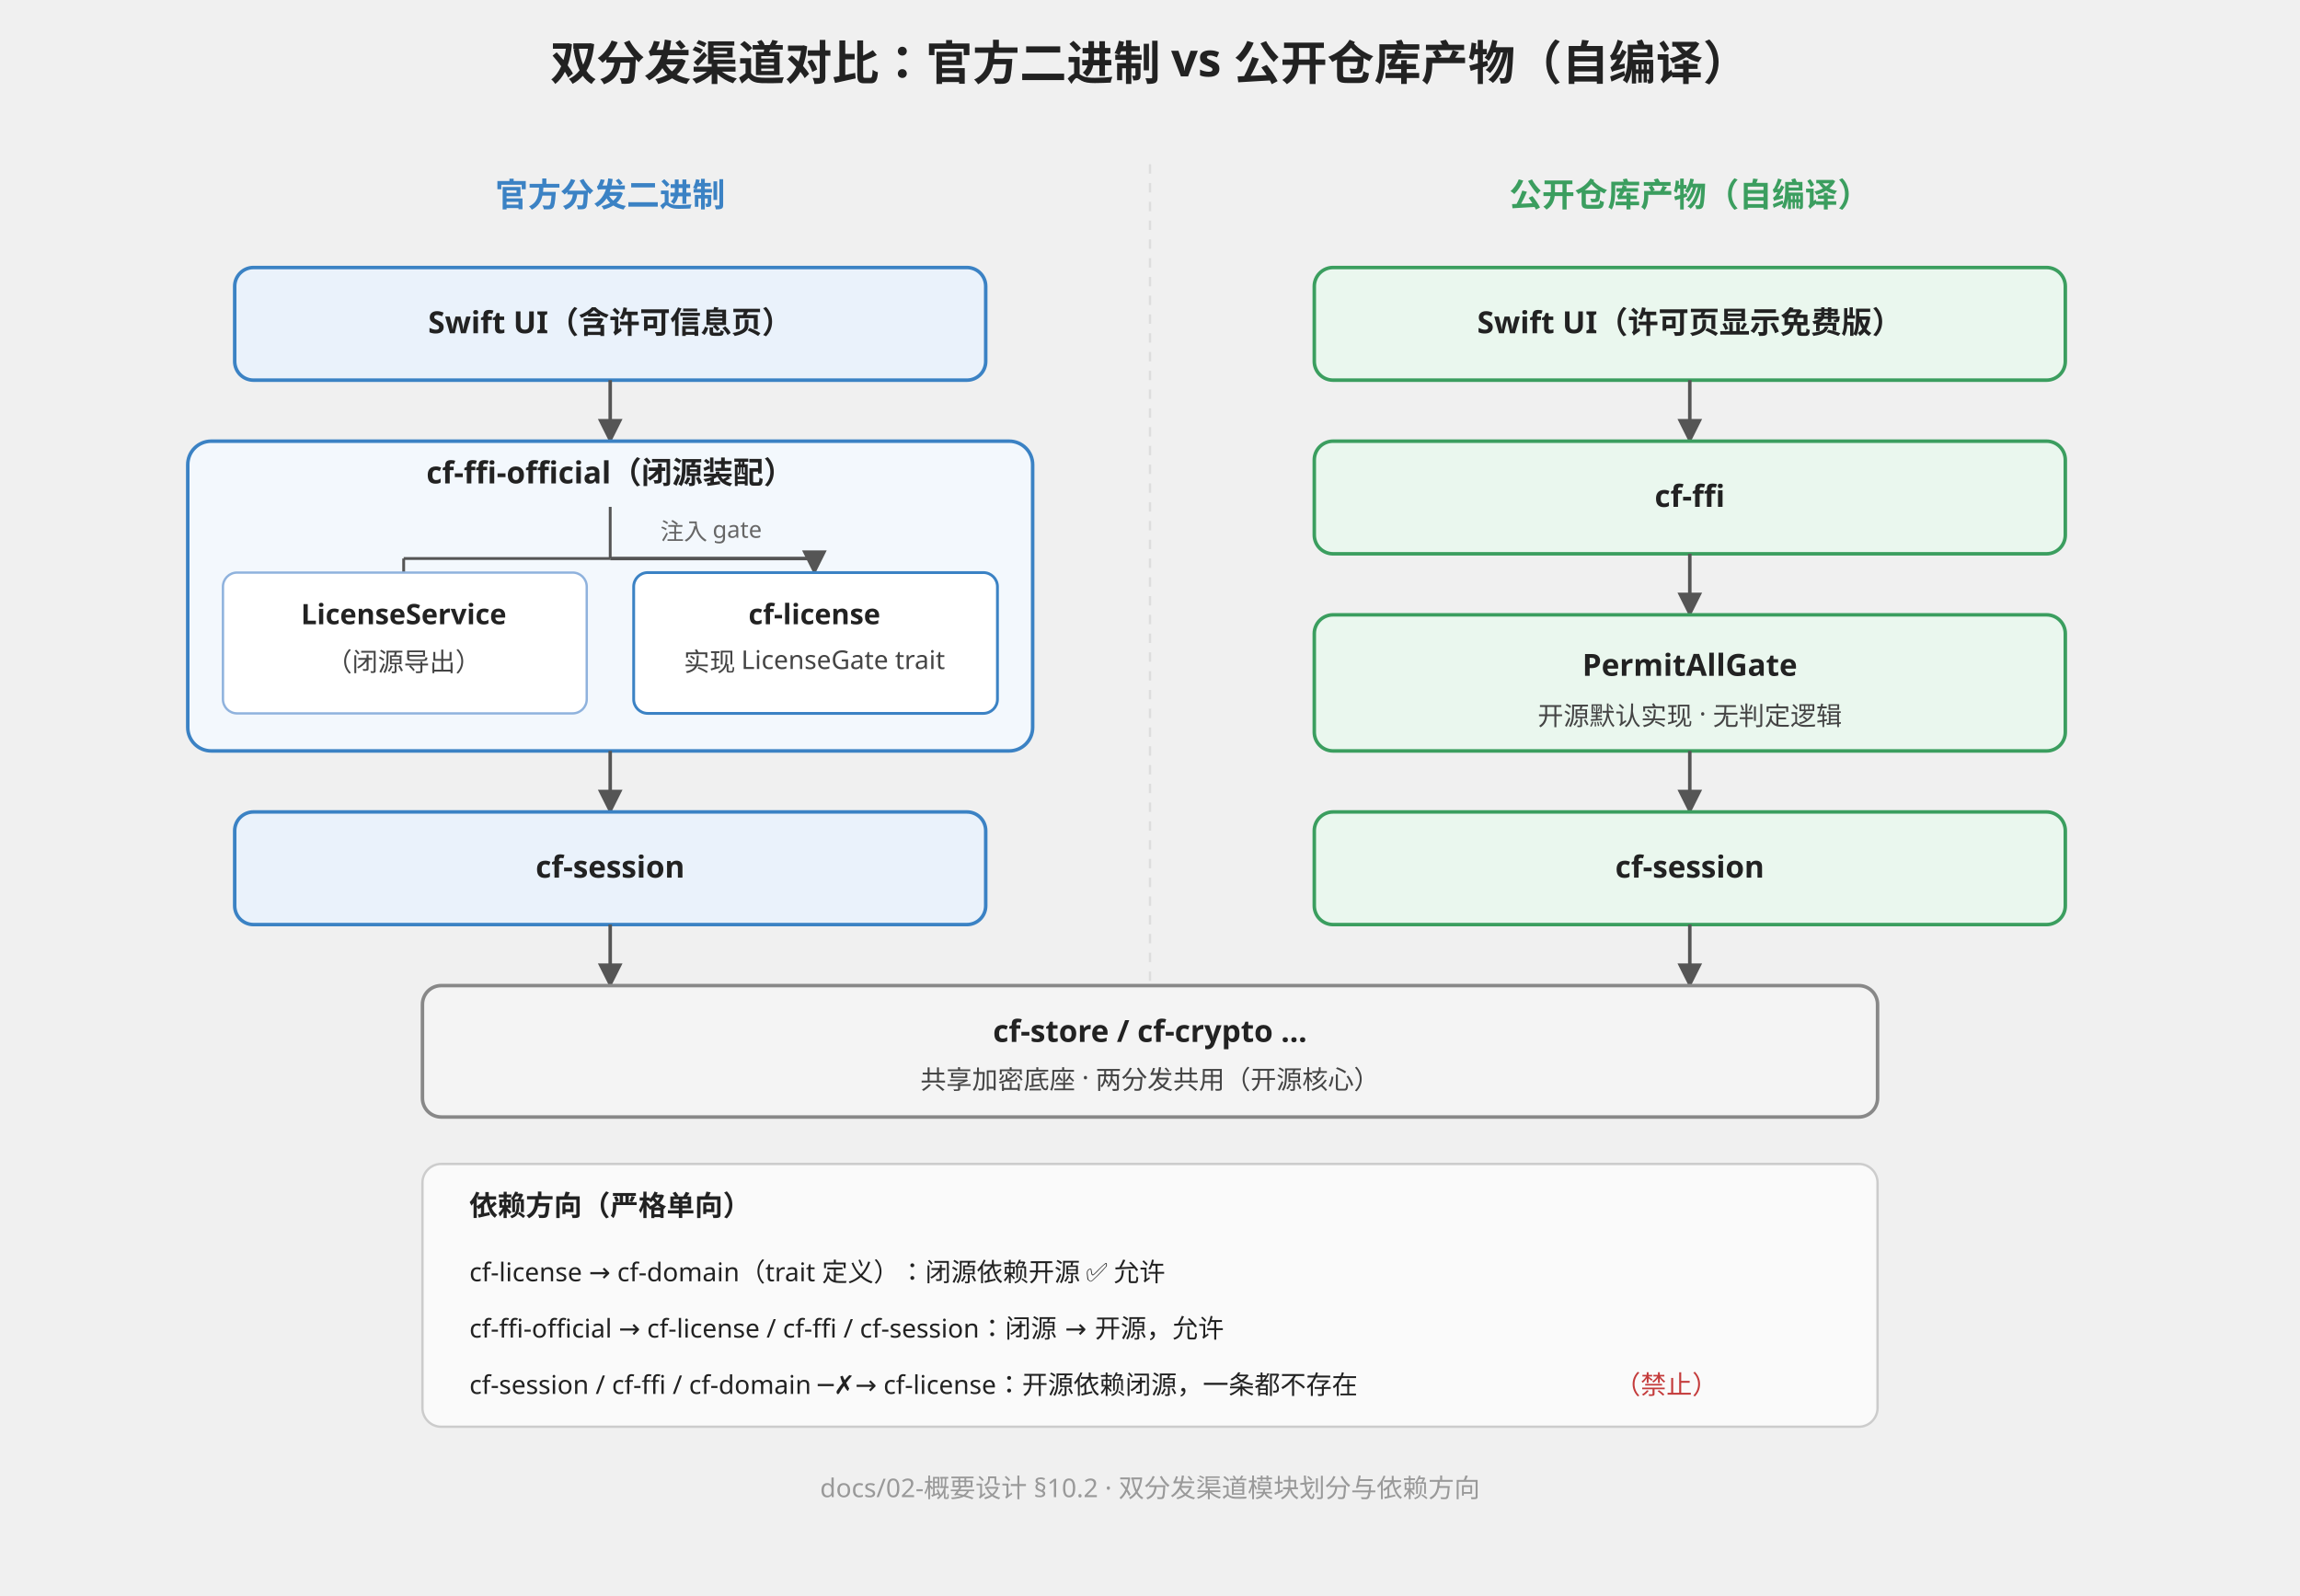
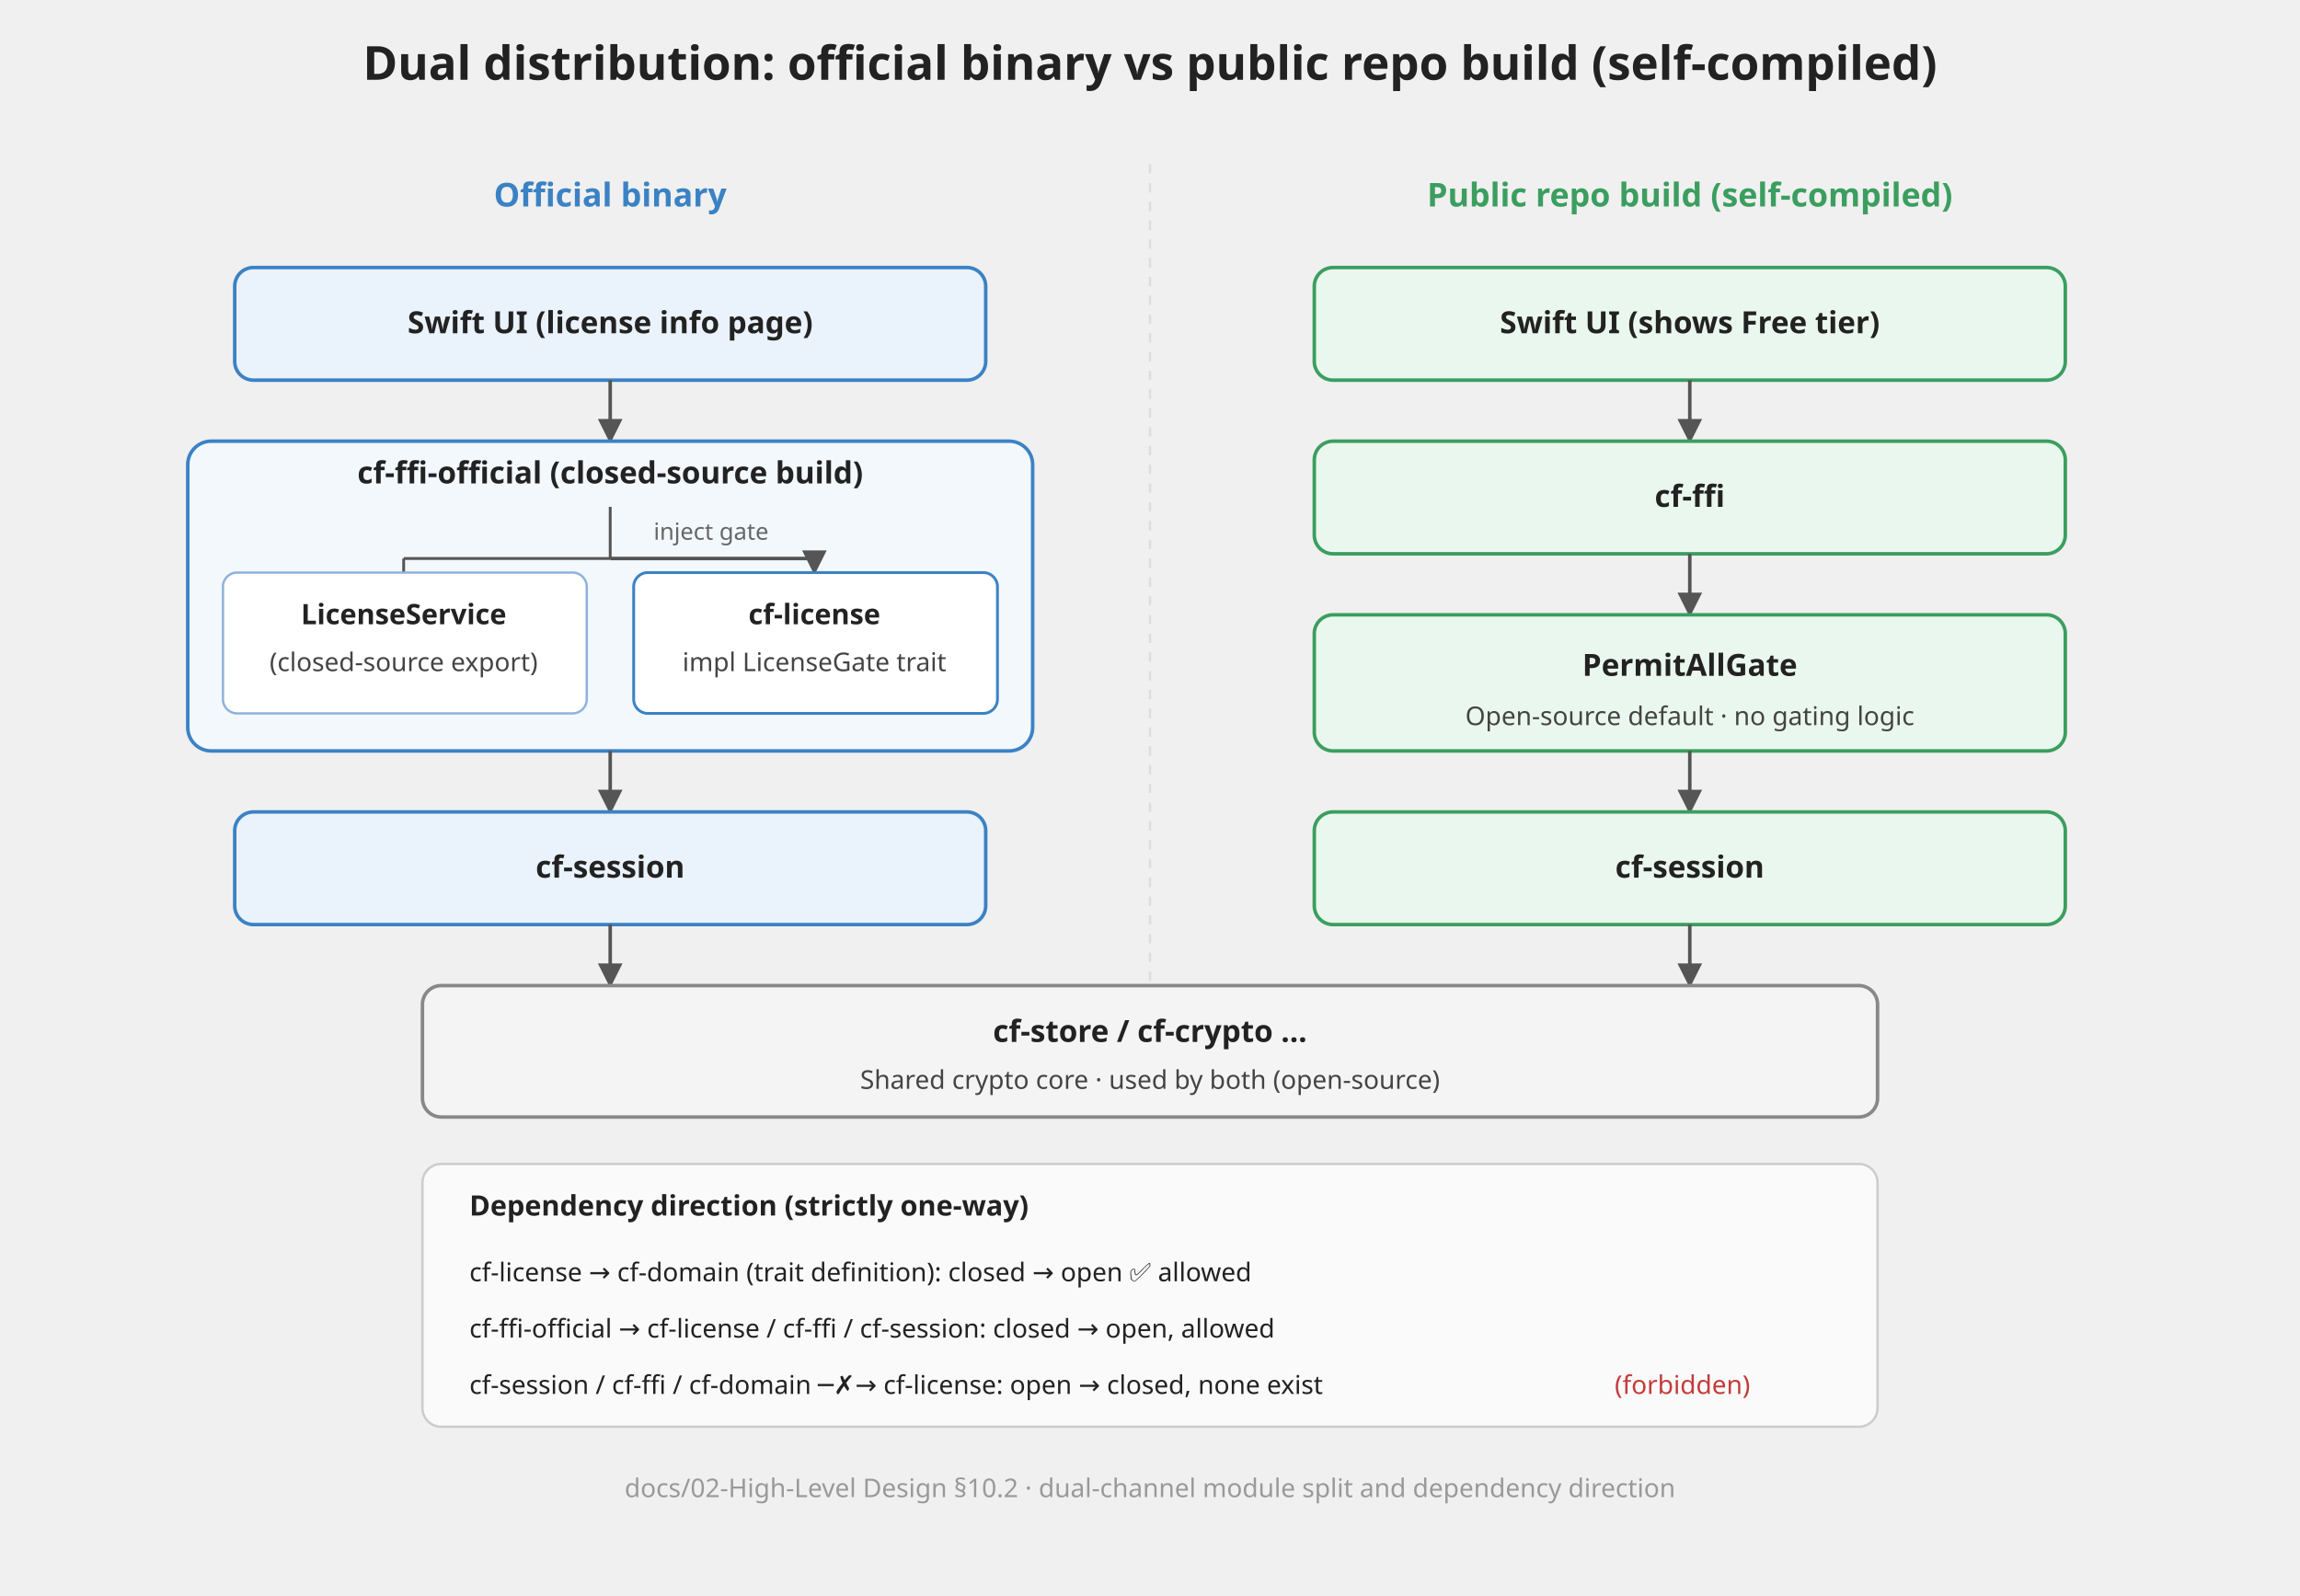
<svg xmlns="http://www.w3.org/2000/svg" viewBox="0 0 980 680" font-family="PingFang SC, Hiragino Sans GB, Microsoft YaHei, sans-serif">
  <defs>
    <marker id="arr" viewBox="0 0 10 10" refX="9" refY="5" markerWidth="7" markerHeight="7" orient="auto-start-reverse">
      <path d="M 0 0 L 10 5 L 0 10 z" fill="#555" />
    </marker>
  </defs>
-   <text x="490" y="34" text-anchor="middle" font-size="20" font-weight="bold" fill="#222">双分发渠道对比：官方二进制 vs 公开仓库产物（自编译）</text>
+   <text x="490" y="34" text-anchor="middle" font-size="20" font-weight="bold" fill="#222">Dual distribution: official binary vs public repo build (self-compiled)</text>
  <line x1="490" y1="70" x2="490" y2="420" stroke="#DDD" stroke-width="1" stroke-dasharray="4 4" />
-   <text x="260" y="88" text-anchor="middle" font-size="14" font-weight="bold" fill="#3B82C4">官方分发二进制</text>
-   <text x="720" y="88" text-anchor="middle" font-size="14" font-weight="bold" fill="#3B9E5F">公开仓库产物（自编译）</text>
+   <text x="260" y="88" text-anchor="middle" font-size="14" font-weight="bold" fill="#3B82C4">Official binary</text>
+   <text x="720" y="88" text-anchor="middle" font-size="14" font-weight="bold" fill="#3B9E5F">Public repo build (self-compiled)</text>
  <rect x="100" y="114" width="320" height="48" rx="8" fill="#EAF2FB" stroke="#3B82C4" stroke-width="1.5" />
-   <text x="260" y="142" text-anchor="middle" font-size="13" font-weight="bold" fill="#222">Swift UI（含许可信息页）</text>
+   <text x="260" y="142" text-anchor="middle" font-size="13" font-weight="bold" fill="#222">Swift UI (license info page)</text>
  <line x1="260" y1="162" x2="260" y2="188" stroke="#555" stroke-width="1.5" marker-end="url(#arr)" />
  <rect x="80" y="188" width="360" height="132" rx="10" fill="#F3F8FD" stroke="#3B82C4" stroke-width="1.5" />
-   <text x="260" y="206" text-anchor="middle" font-size="13" font-weight="bold" fill="#222">cf-ffi-official（闭源装配）</text>
+   <text x="260" y="206" text-anchor="middle" font-size="13" font-weight="bold" fill="#222">cf-ffi-official (closed-source build)</text>
  <line x1="260" y1="216" x2="260" y2="238" stroke="#555" stroke-width="1.2" />
  <line x1="260" y1="238" x2="172" y2="238" stroke="#555" stroke-width="1.2" />
  <line x1="172" y1="238" x2="172" y2="244" stroke="#555" stroke-width="1.2" />
  <line x1="260" y1="238" x2="347" y2="238" stroke="#555" stroke-width="1.5" />
  <line x1="347" y1="238" x2="347" y2="244" stroke="#555" stroke-width="1.5" marker-end="url(#arr)" />
-   <text x="303" y="230" text-anchor="middle" font-size="10" fill="#666">注入 gate</text>
+   <text x="303" y="230" text-anchor="middle" font-size="10" fill="#666">inject gate</text>
  <rect x="95" y="244" width="155" height="60" rx="6" fill="#FFFFFF" stroke="#8FB2DD" stroke-width="1" />
  <text x="172" y="266" text-anchor="middle" font-size="12" font-weight="bold" fill="#222">LicenseService</text>
-   <text x="172" y="286" text-anchor="middle" font-size="11" fill="#444">（闭源导出）</text>
+   <text x="172" y="286" text-anchor="middle" font-size="11" fill="#444">(closed-source export)</text>
  <rect x="270" y="244" width="155" height="60" rx="6" fill="#FFFFFF" stroke="#3B82C4" stroke-width="1.2" />
  <text x="347" y="266" text-anchor="middle" font-size="12" font-weight="bold" fill="#222">cf-license</text>
-   <text x="347" y="286" text-anchor="middle" font-size="11" fill="#444">实现 LicenseGate trait</text>
+   <text x="347" y="286" text-anchor="middle" font-size="11" fill="#444">impl LicenseGate trait</text>
  <line x1="260" y1="320" x2="260" y2="346" stroke="#555" stroke-width="1.5" marker-end="url(#arr)" />
  <rect x="100" y="346" width="320" height="48" rx="8" fill="#EAF2FB" stroke="#3B82C4" stroke-width="1.5" />
  <text x="260" y="374" text-anchor="middle" font-size="13" font-weight="bold" fill="#222">cf-session</text>
  <line x1="260" y1="394" x2="260" y2="420" stroke="#555" stroke-width="1.5" marker-end="url(#arr)" />
  <rect x="560" y="114" width="320" height="48" rx="8" fill="#EAF7EE" stroke="#3B9E5F" stroke-width="1.5" />
-   <text x="720" y="142" text-anchor="middle" font-size="13" font-weight="bold" fill="#222">Swift UI（许可页显示免费版）</text>
+   <text x="720" y="142" text-anchor="middle" font-size="13" font-weight="bold" fill="#222">Swift UI (shows Free tier)</text>
  <line x1="720" y1="162" x2="720" y2="188" stroke="#555" stroke-width="1.5" marker-end="url(#arr)" />
  <rect x="560" y="188" width="320" height="48" rx="8" fill="#EAF7EE" stroke="#3B9E5F" stroke-width="1.5" />
  <text x="720" y="216" text-anchor="middle" font-size="13" font-weight="bold" fill="#222">cf-ffi</text>
  <line x1="720" y1="236" x2="720" y2="262" stroke="#555" stroke-width="1.5" marker-end="url(#arr)" />
  <rect x="560" y="262" width="320" height="58" rx="8" fill="#EAF7EE" stroke="#3B9E5F" stroke-width="1.5" />
  <text x="720" y="288" text-anchor="middle" font-size="13" font-weight="bold" fill="#222">PermitAllGate</text>
-   <text x="720" y="309" text-anchor="middle" font-size="11" fill="#444">开源默认实现 · 无判定逻辑</text>
+   <text x="720" y="309" text-anchor="middle" font-size="11" fill="#444">Open-source default · no gating logic</text>
  <line x1="720" y1="320" x2="720" y2="346" stroke="#555" stroke-width="1.5" marker-end="url(#arr)" />
  <rect x="560" y="346" width="320" height="48" rx="8" fill="#EAF7EE" stroke="#3B9E5F" stroke-width="1.5" />
  <text x="720" y="374" text-anchor="middle" font-size="13" font-weight="bold" fill="#222">cf-session</text>
  <line x1="720" y1="394" x2="720" y2="420" stroke="#555" stroke-width="1.5" marker-end="url(#arr)" />
  <rect x="180" y="420" width="620" height="56" rx="8" fill="#F4F4F4" stroke="#888" stroke-width="1.5" />
  <text x="490" y="444" text-anchor="middle" font-size="13" font-weight="bold" fill="#222">cf-store / cf-crypto …</text>
-   <text x="490" y="464" text-anchor="middle" font-size="11" fill="#444">共享加密底座 · 两分发共用（开源核心）</text>
+   <text x="490" y="464" text-anchor="middle" font-size="11" fill="#444">Shared crypto core · used by both (open-source)</text>
  <rect x="180" y="496" width="620" height="112" rx="8" fill="#FAFAFA" stroke="#CCC" stroke-width="1" />
-   <text x="200" y="518" font-size="12" font-weight="bold" fill="#222">依赖方向（严格单向）</text>
-   <text x="200" y="546" font-size="11" fill="#222">cf-license → cf-domain（trait 定义）：闭源依赖开源 ✅ 允许</text>
-   <text x="200" y="570" font-size="11" fill="#222">cf-ffi-official → cf-license / cf-ffi / cf-session：闭源 → 开源，允许</text>
-   <text x="200" y="594" font-size="11" fill="#222">cf-session / cf-ffi / cf-domain ─✗→ cf-license：开源依赖闭源，一条都不存在</text>
-   <text x="688" y="594" font-size="11" fill="#C43B3B">（禁止）</text>
-   <text x="490" y="638" text-anchor="middle" font-size="11" fill="#999">docs/02-概要设计 §10.2 · 双分发渠道模块划分与依赖方向</text>
+   <text x="200" y="518" font-size="12" font-weight="bold" fill="#222">Dependency direction (strictly one-way)</text>
+   <text x="200" y="546" font-size="11" fill="#222">cf-license → cf-domain (trait definition): closed → open ✅ allowed</text>
+   <text x="200" y="570" font-size="11" fill="#222">cf-ffi-official → cf-license / cf-ffi / cf-session: closed → open, allowed</text>
+   <text x="200" y="594" font-size="11" fill="#222">cf-session / cf-ffi / cf-domain ─✗→ cf-license: open → closed, none exist</text>
+   <text x="688" y="594" font-size="11" fill="#C43B3B">(forbidden)</text>
+   <text x="490" y="638" text-anchor="middle" font-size="11" fill="#999">docs/02-High-Level Design §10.2 · dual-channel module split and dependency direction</text>
</svg>
